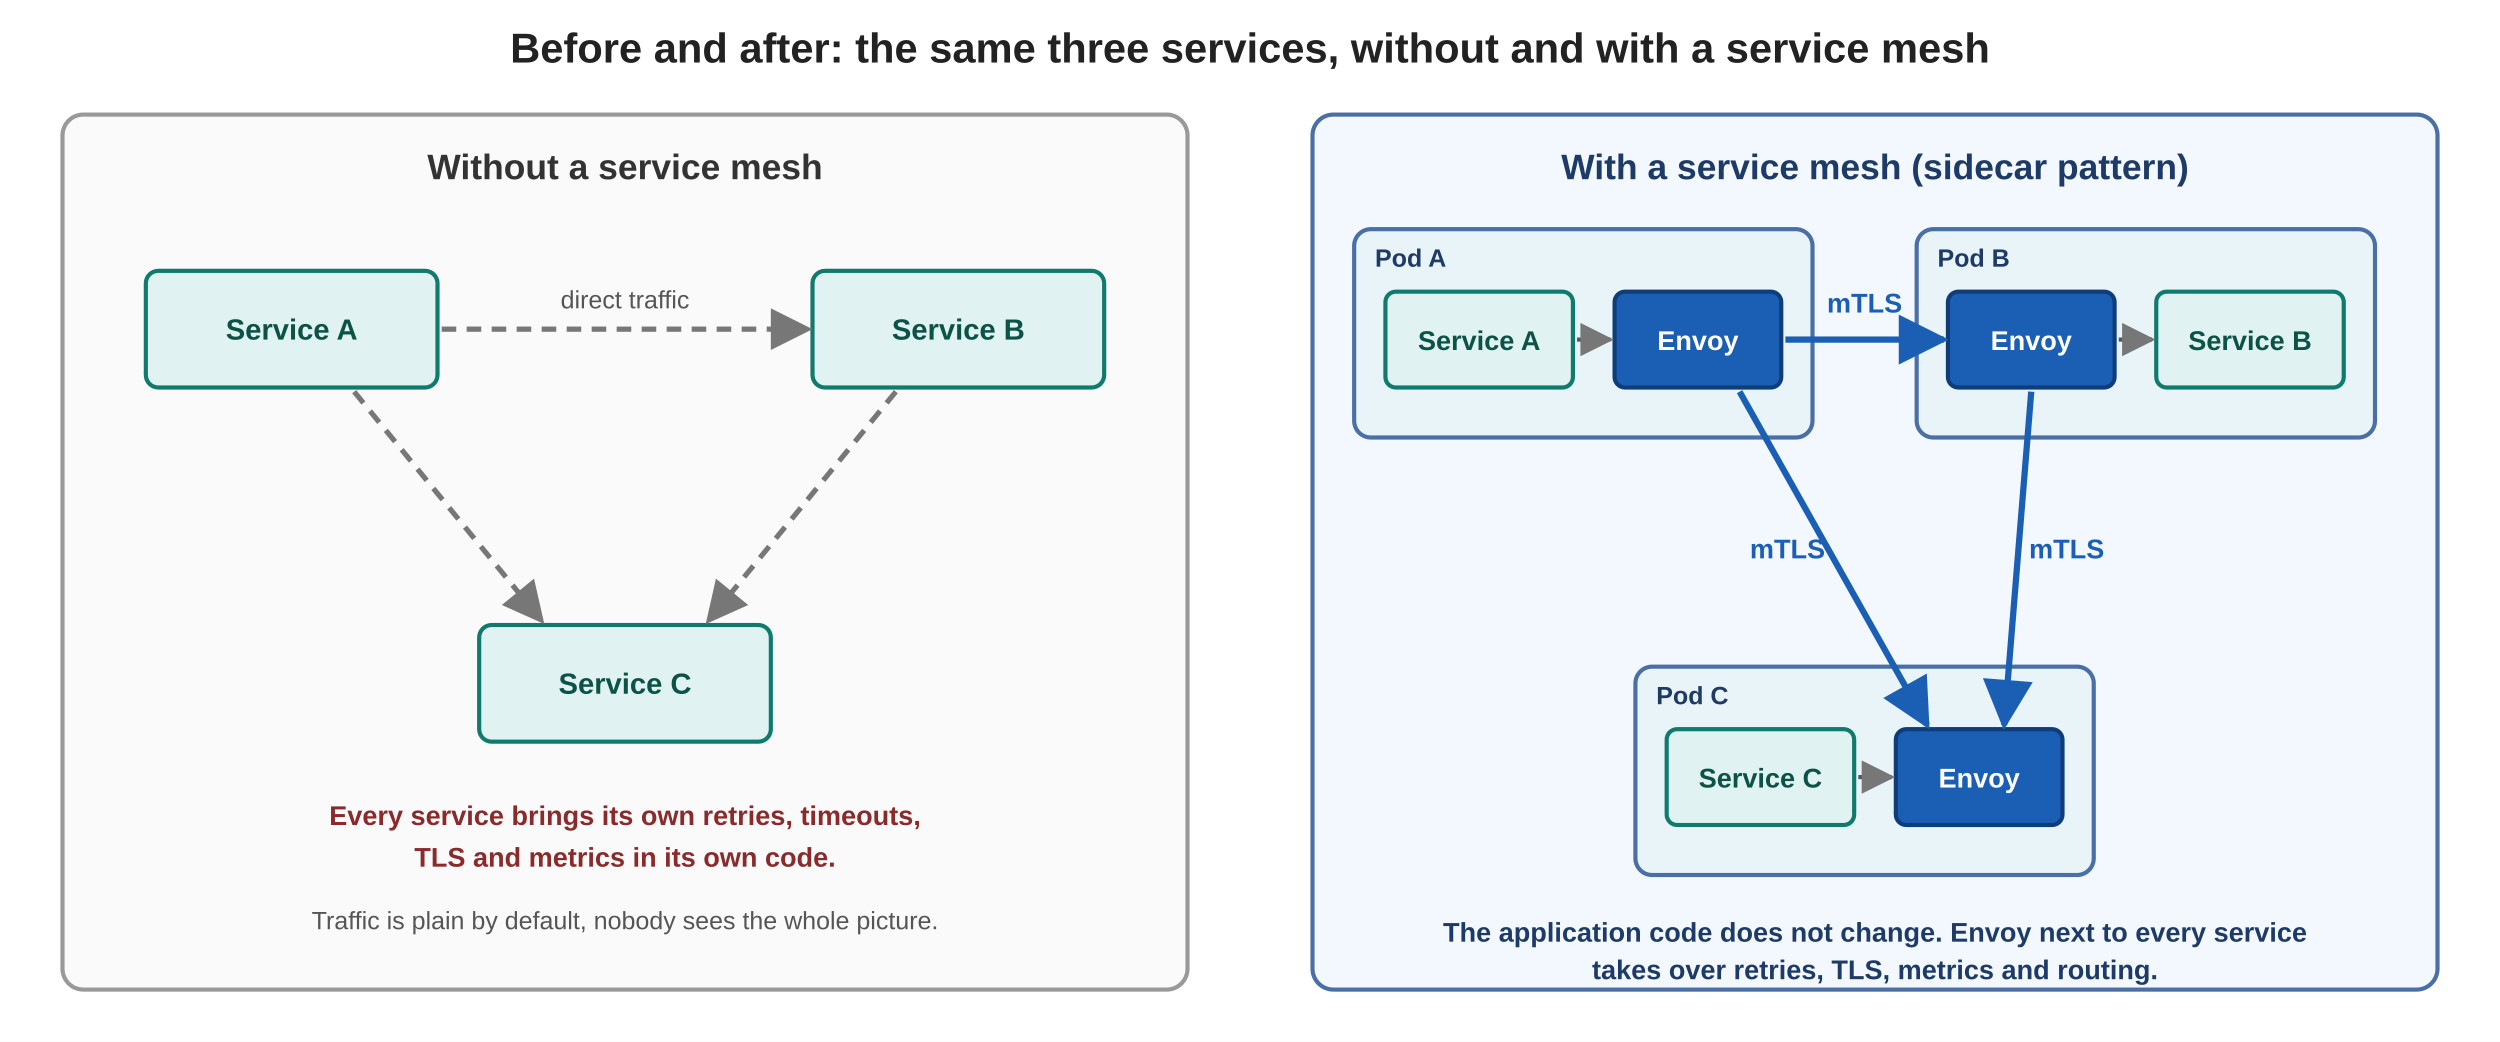
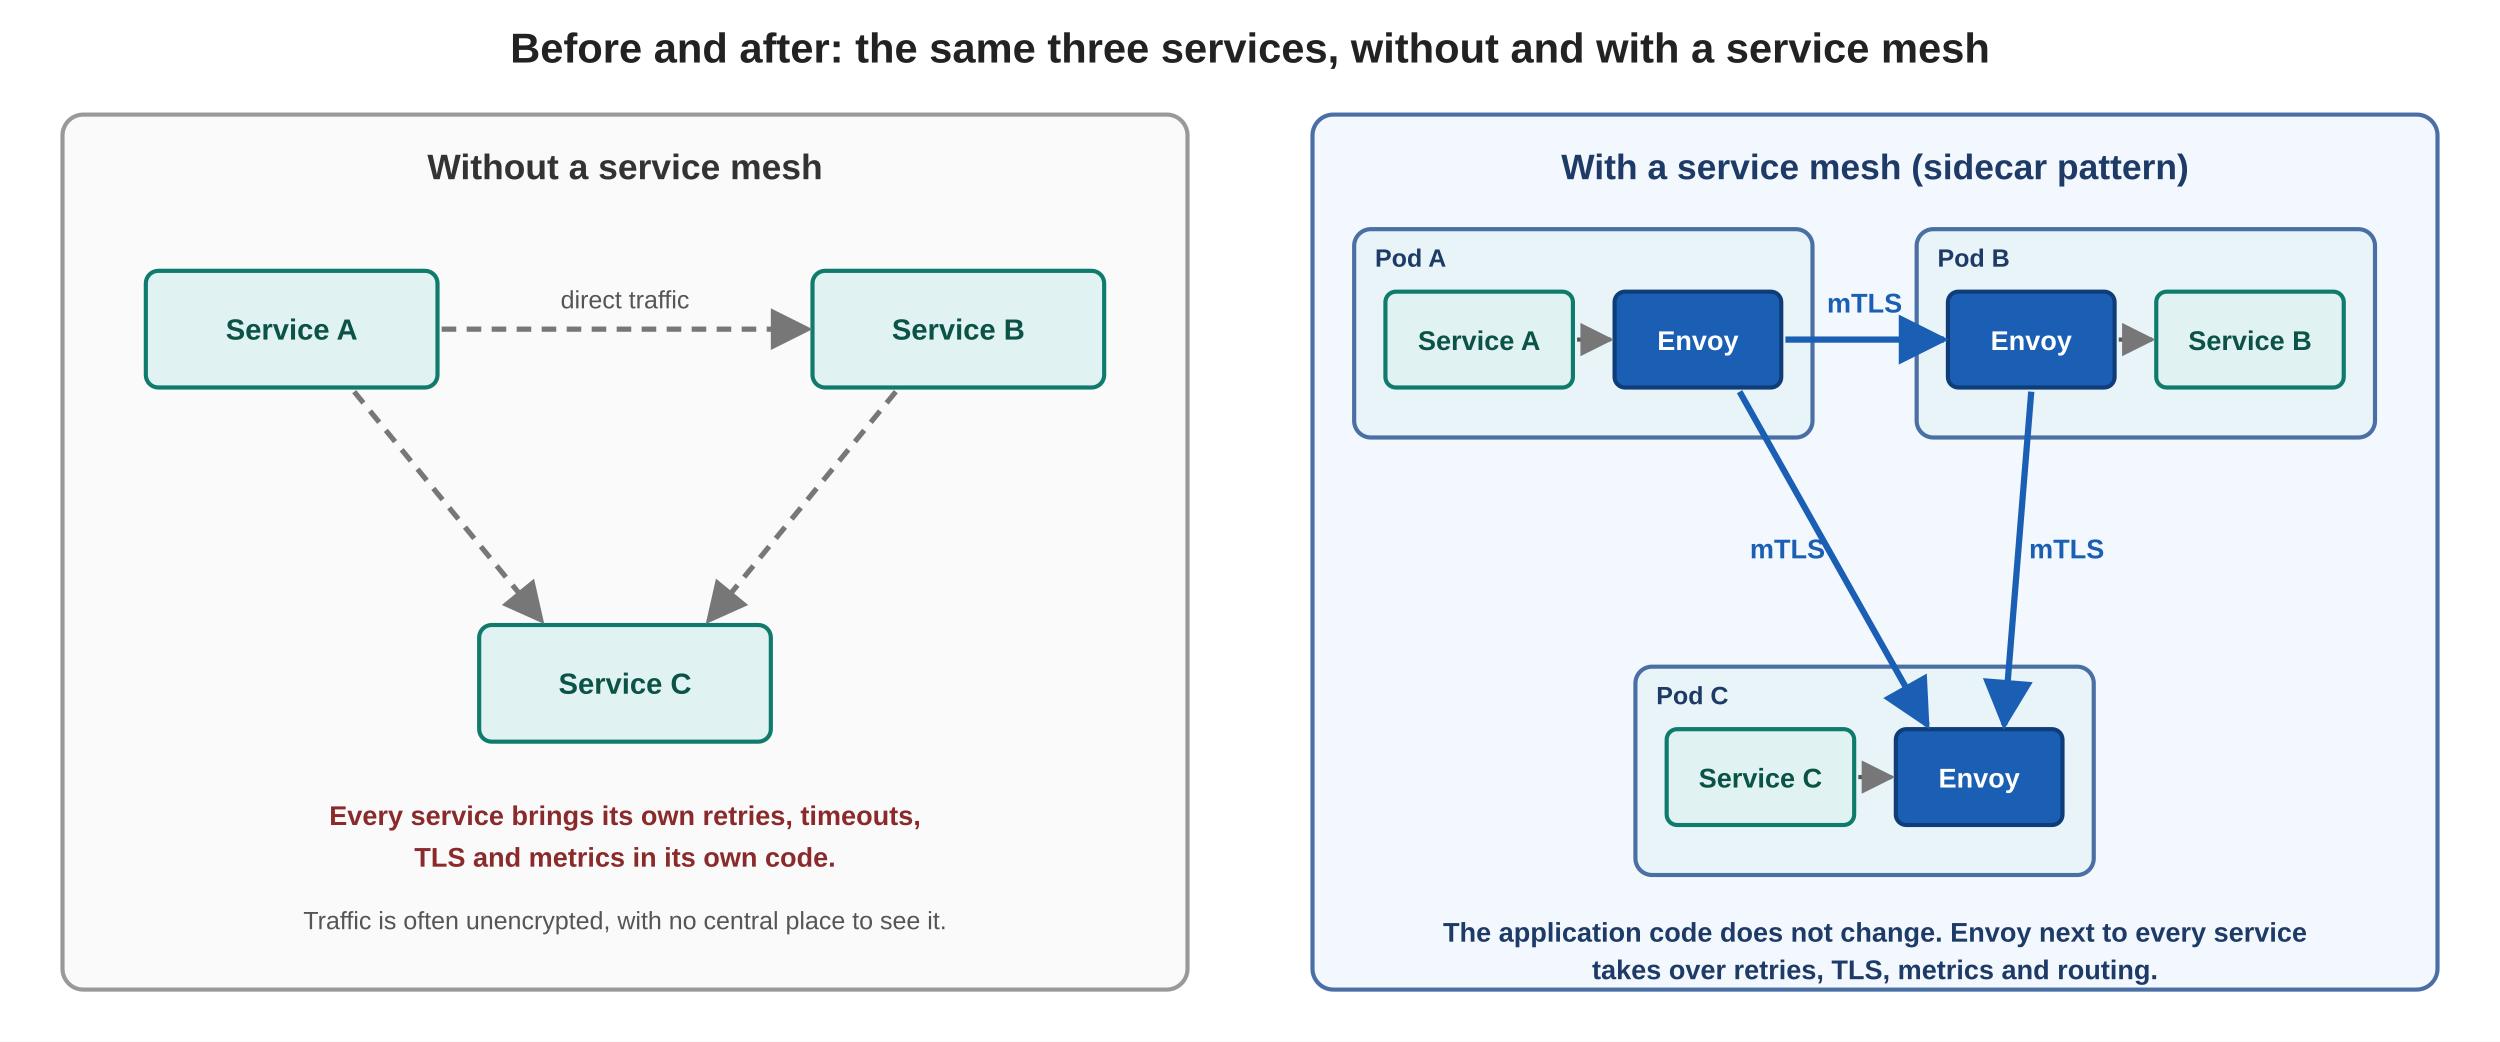
<svg xmlns="http://www.w3.org/2000/svg" viewBox="0 0 1200 500" width="1200" height="500" font-family="Segoe UI, Arial, sans-serif" font-size="14">
  <defs>
    <marker id="ag" viewBox="0 0 10 10" refX="9" refY="5" markerWidth="8" markerHeight="8" orient="auto-start-reverse">
      <path d="M0,0 L10,5 L0,10 z" fill="#777" />
    </marker>
    <marker id="ab" viewBox="0 0 10 10" refX="9" refY="5" markerWidth="8" markerHeight="8" orient="auto-start-reverse">
      <path d="M0,0 L10,5 L0,10 z" fill="#1a5fb4" />
    </marker>
  </defs>
  <rect width="1200" height="500" fill="#ffffff" />
  <text x="600" y="30" text-anchor="middle" font-size="20" font-weight="bold" fill="#222">Before and after: the same three services, without and with a service mesh</text>
  <rect x="30" y="55" width="540" height="420" rx="10" fill="#fafafa" stroke="#999" stroke-width="2" />
  <text x="300" y="86" text-anchor="middle" font-size="17" font-weight="bold" fill="#333">Without a service mesh</text>
  <rect x="70" y="130" width="140" height="56" rx="6" fill="#e0f2f1" stroke="#0f7b6c" stroke-width="2" />
  <text x="140" y="163" text-anchor="middle" font-weight="bold" fill="#0b5247">Service A</text>
  <rect x="390" y="130" width="140" height="56" rx="6" fill="#e0f2f1" stroke="#0f7b6c" stroke-width="2" />
  <text x="460" y="163" text-anchor="middle" font-weight="bold" fill="#0b5247">Service B</text>
  <rect x="230" y="300" width="140" height="56" rx="6" fill="#e0f2f1" stroke="#0f7b6c" stroke-width="2" />
  <text x="300" y="333" text-anchor="middle" font-weight="bold" fill="#0b5247">Service C</text>
  <path d="M212,158 L388,158" stroke="#777" stroke-width="2.5" stroke-dasharray="7 5" fill="none" marker-end="url(#ag)" />
  <path d="M170,188 L260,298" stroke="#777" stroke-width="2.5" stroke-dasharray="7 5" fill="none" marker-end="url(#ag)" />
  <path d="M430,188 L340,298" stroke="#777" stroke-width="2.5" stroke-dasharray="7 5" fill="none" marker-end="url(#ag)" />
  <text x="300" y="148" text-anchor="middle" fill="#555" font-size="12">direct traffic</text>
  <text x="300" y="396" text-anchor="middle" fill="#8a2a2a" font-size="13" font-weight="bold">Every service brings its own retries, timeouts,</text>
  <text x="300" y="416" text-anchor="middle" fill="#8a2a2a" font-size="13" font-weight="bold">TLS and metrics in its own code.</text>
-   <text x="300" y="446" text-anchor="middle" fill="#555" font-size="12">Traffic is plain by default, nobody sees the whole picture.</text>
+   <text x="300" y="446" text-anchor="middle" fill="#555" font-size="12">Traffic is often unencrypted, with no central place to see it.</text>
  <rect x="630" y="55" width="540" height="420" rx="10" fill="#f3f8ff" stroke="#4a6fa5" stroke-width="2" />
  <text x="900" y="86" text-anchor="middle" font-size="17" font-weight="bold" fill="#1d3b66">With a service mesh (sidecar pattern)</text>
  <rect x="650" y="110" width="220" height="100" rx="8" fill="#e8f4f8" stroke="#4a6fa5" stroke-width="2" />
  <text x="660" y="128" font-size="12" fill="#1d3b66" font-weight="bold">Pod A</text>
  <rect x="665" y="140" width="90" height="46" rx="5" fill="#e0f2f1" stroke="#0f7b6c" stroke-width="2" />
  <text x="710" y="168" text-anchor="middle" font-weight="bold" fill="#0b5247" font-size="13">Service A</text>
  <rect x="775" y="140" width="80" height="46" rx="5" fill="#1a5fb4" stroke="#0e3d7a" stroke-width="2" />
  <text x="815" y="168" text-anchor="middle" font-weight="bold" fill="#fff" font-size="13">Envoy</text>
  <path d="M757,163 L773,163" stroke="#555" stroke-width="2" marker-end="url(#ag)" />
  <rect x="920" y="110" width="220" height="100" rx="8" fill="#e8f4f8" stroke="#4a6fa5" stroke-width="2" />
  <text x="930" y="128" font-size="12" fill="#1d3b66" font-weight="bold">Pod B</text>
  <rect x="935" y="140" width="80" height="46" rx="5" fill="#1a5fb4" stroke="#0e3d7a" stroke-width="2" />
  <text x="975" y="168" text-anchor="middle" font-weight="bold" fill="#fff" font-size="13">Envoy</text>
  <rect x="1035" y="140" width="90" height="46" rx="5" fill="#e0f2f1" stroke="#0f7b6c" stroke-width="2" />
  <text x="1080" y="168" text-anchor="middle" font-weight="bold" fill="#0b5247" font-size="13">Service B</text>
  <path d="M1017,163 L1033,163" stroke="#555" stroke-width="2" marker-end="url(#ag)" />
  <rect x="785" y="320" width="220" height="100" rx="8" fill="#e8f4f8" stroke="#4a6fa5" stroke-width="2" />
  <text x="795" y="338" font-size="12" fill="#1d3b66" font-weight="bold">Pod C</text>
  <rect x="800" y="350" width="90" height="46" rx="5" fill="#e0f2f1" stroke="#0f7b6c" stroke-width="2" />
  <text x="845" y="378" text-anchor="middle" font-weight="bold" fill="#0b5247" font-size="13">Service C</text>
  <rect x="910" y="350" width="80" height="46" rx="5" fill="#1a5fb4" stroke="#0e3d7a" stroke-width="2" />
  <text x="950" y="378" text-anchor="middle" font-weight="bold" fill="#fff" font-size="13">Envoy</text>
  <path d="M892,373 L908,373" stroke="#555" stroke-width="2" marker-end="url(#ag)" />
  <path d="M857,163 L933,163" stroke="#1a5fb4" stroke-width="3" fill="none" marker-end="url(#ab)" />
  <text x="895" y="150" text-anchor="middle" fill="#1a5fb4" font-weight="bold" font-size="13">mTLS</text>
  <path d="M835,188 L925,348" stroke="#1a5fb4" stroke-width="3" fill="none" marker-end="url(#ab)" />
  <text x="858" y="268" text-anchor="middle" fill="#1a5fb4" font-weight="bold" font-size="13">mTLS</text>
  <path d="M975,188 L962,348" stroke="#1a5fb4" stroke-width="3" fill="none" marker-end="url(#ab)" />
  <text x="992" y="268" text-anchor="middle" fill="#1a5fb4" font-weight="bold" font-size="13">mTLS</text>
  <text x="900" y="452" text-anchor="middle" fill="#1d3b66" font-size="13" font-weight="bold">The application code does not change. Envoy next to every service</text>
  <text x="900" y="470" text-anchor="middle" fill="#1d3b66" font-size="13" font-weight="bold">takes over retries, TLS, metrics and routing.</text>
</svg>
